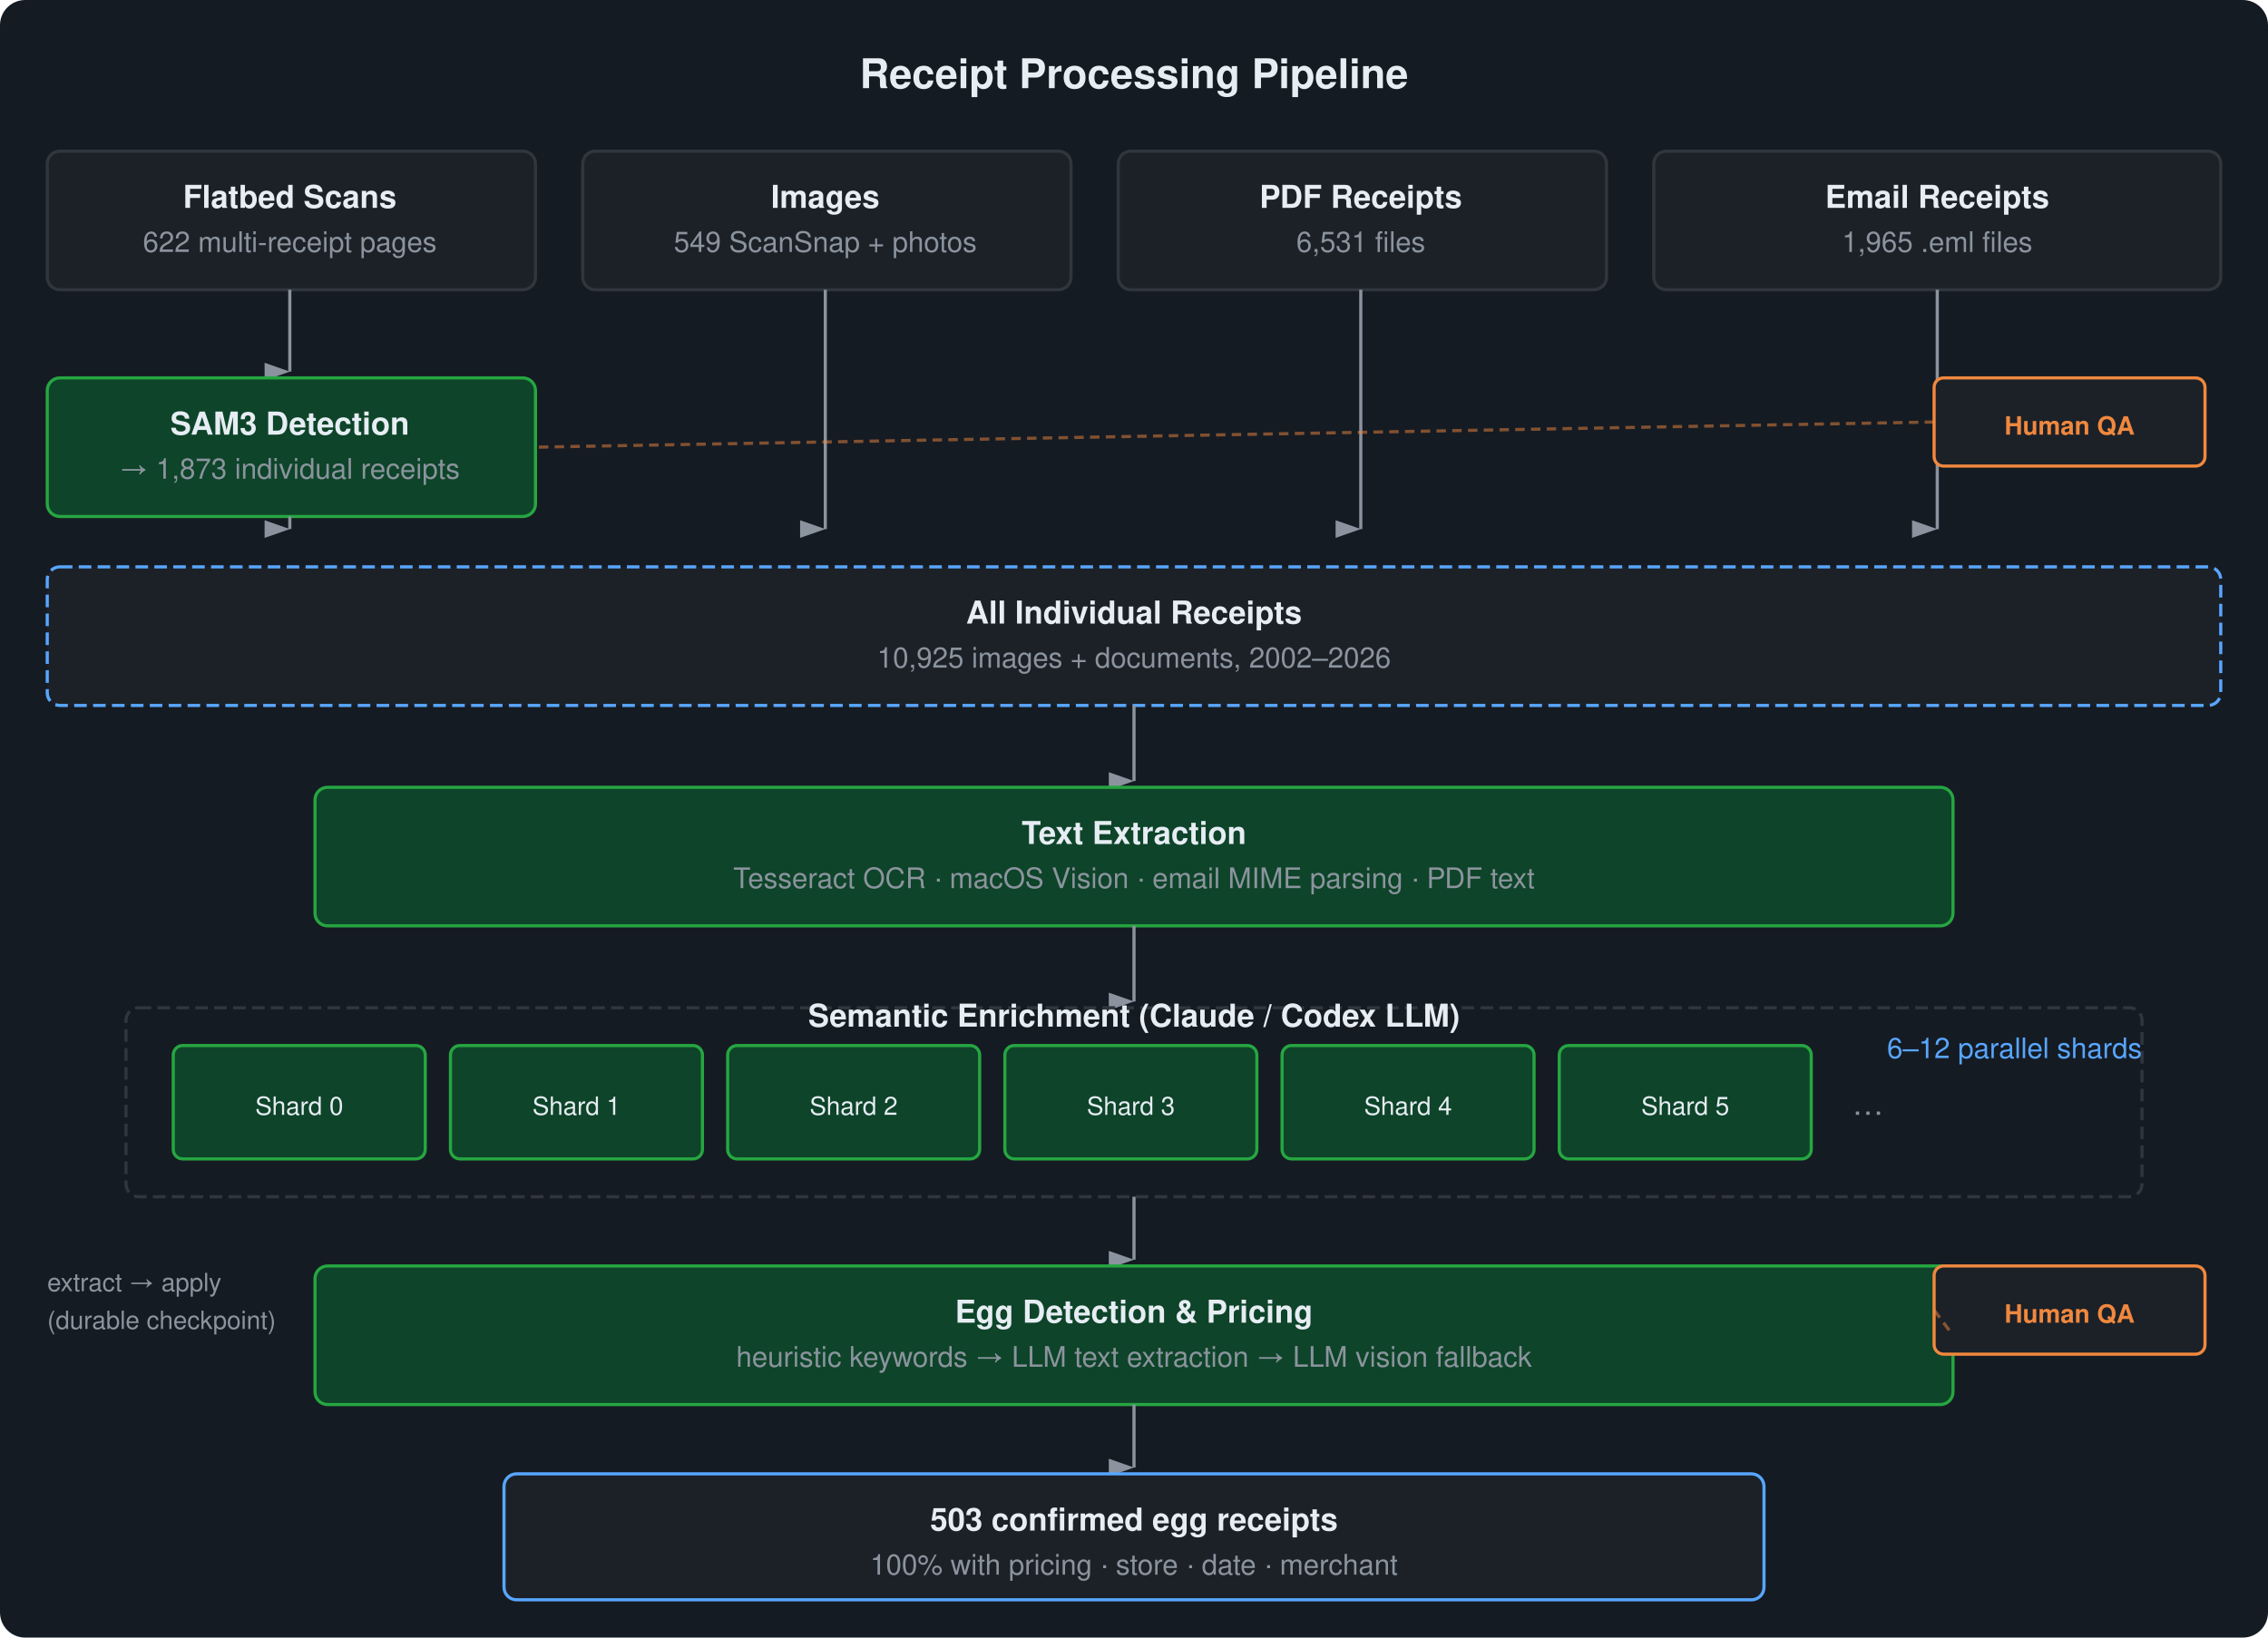
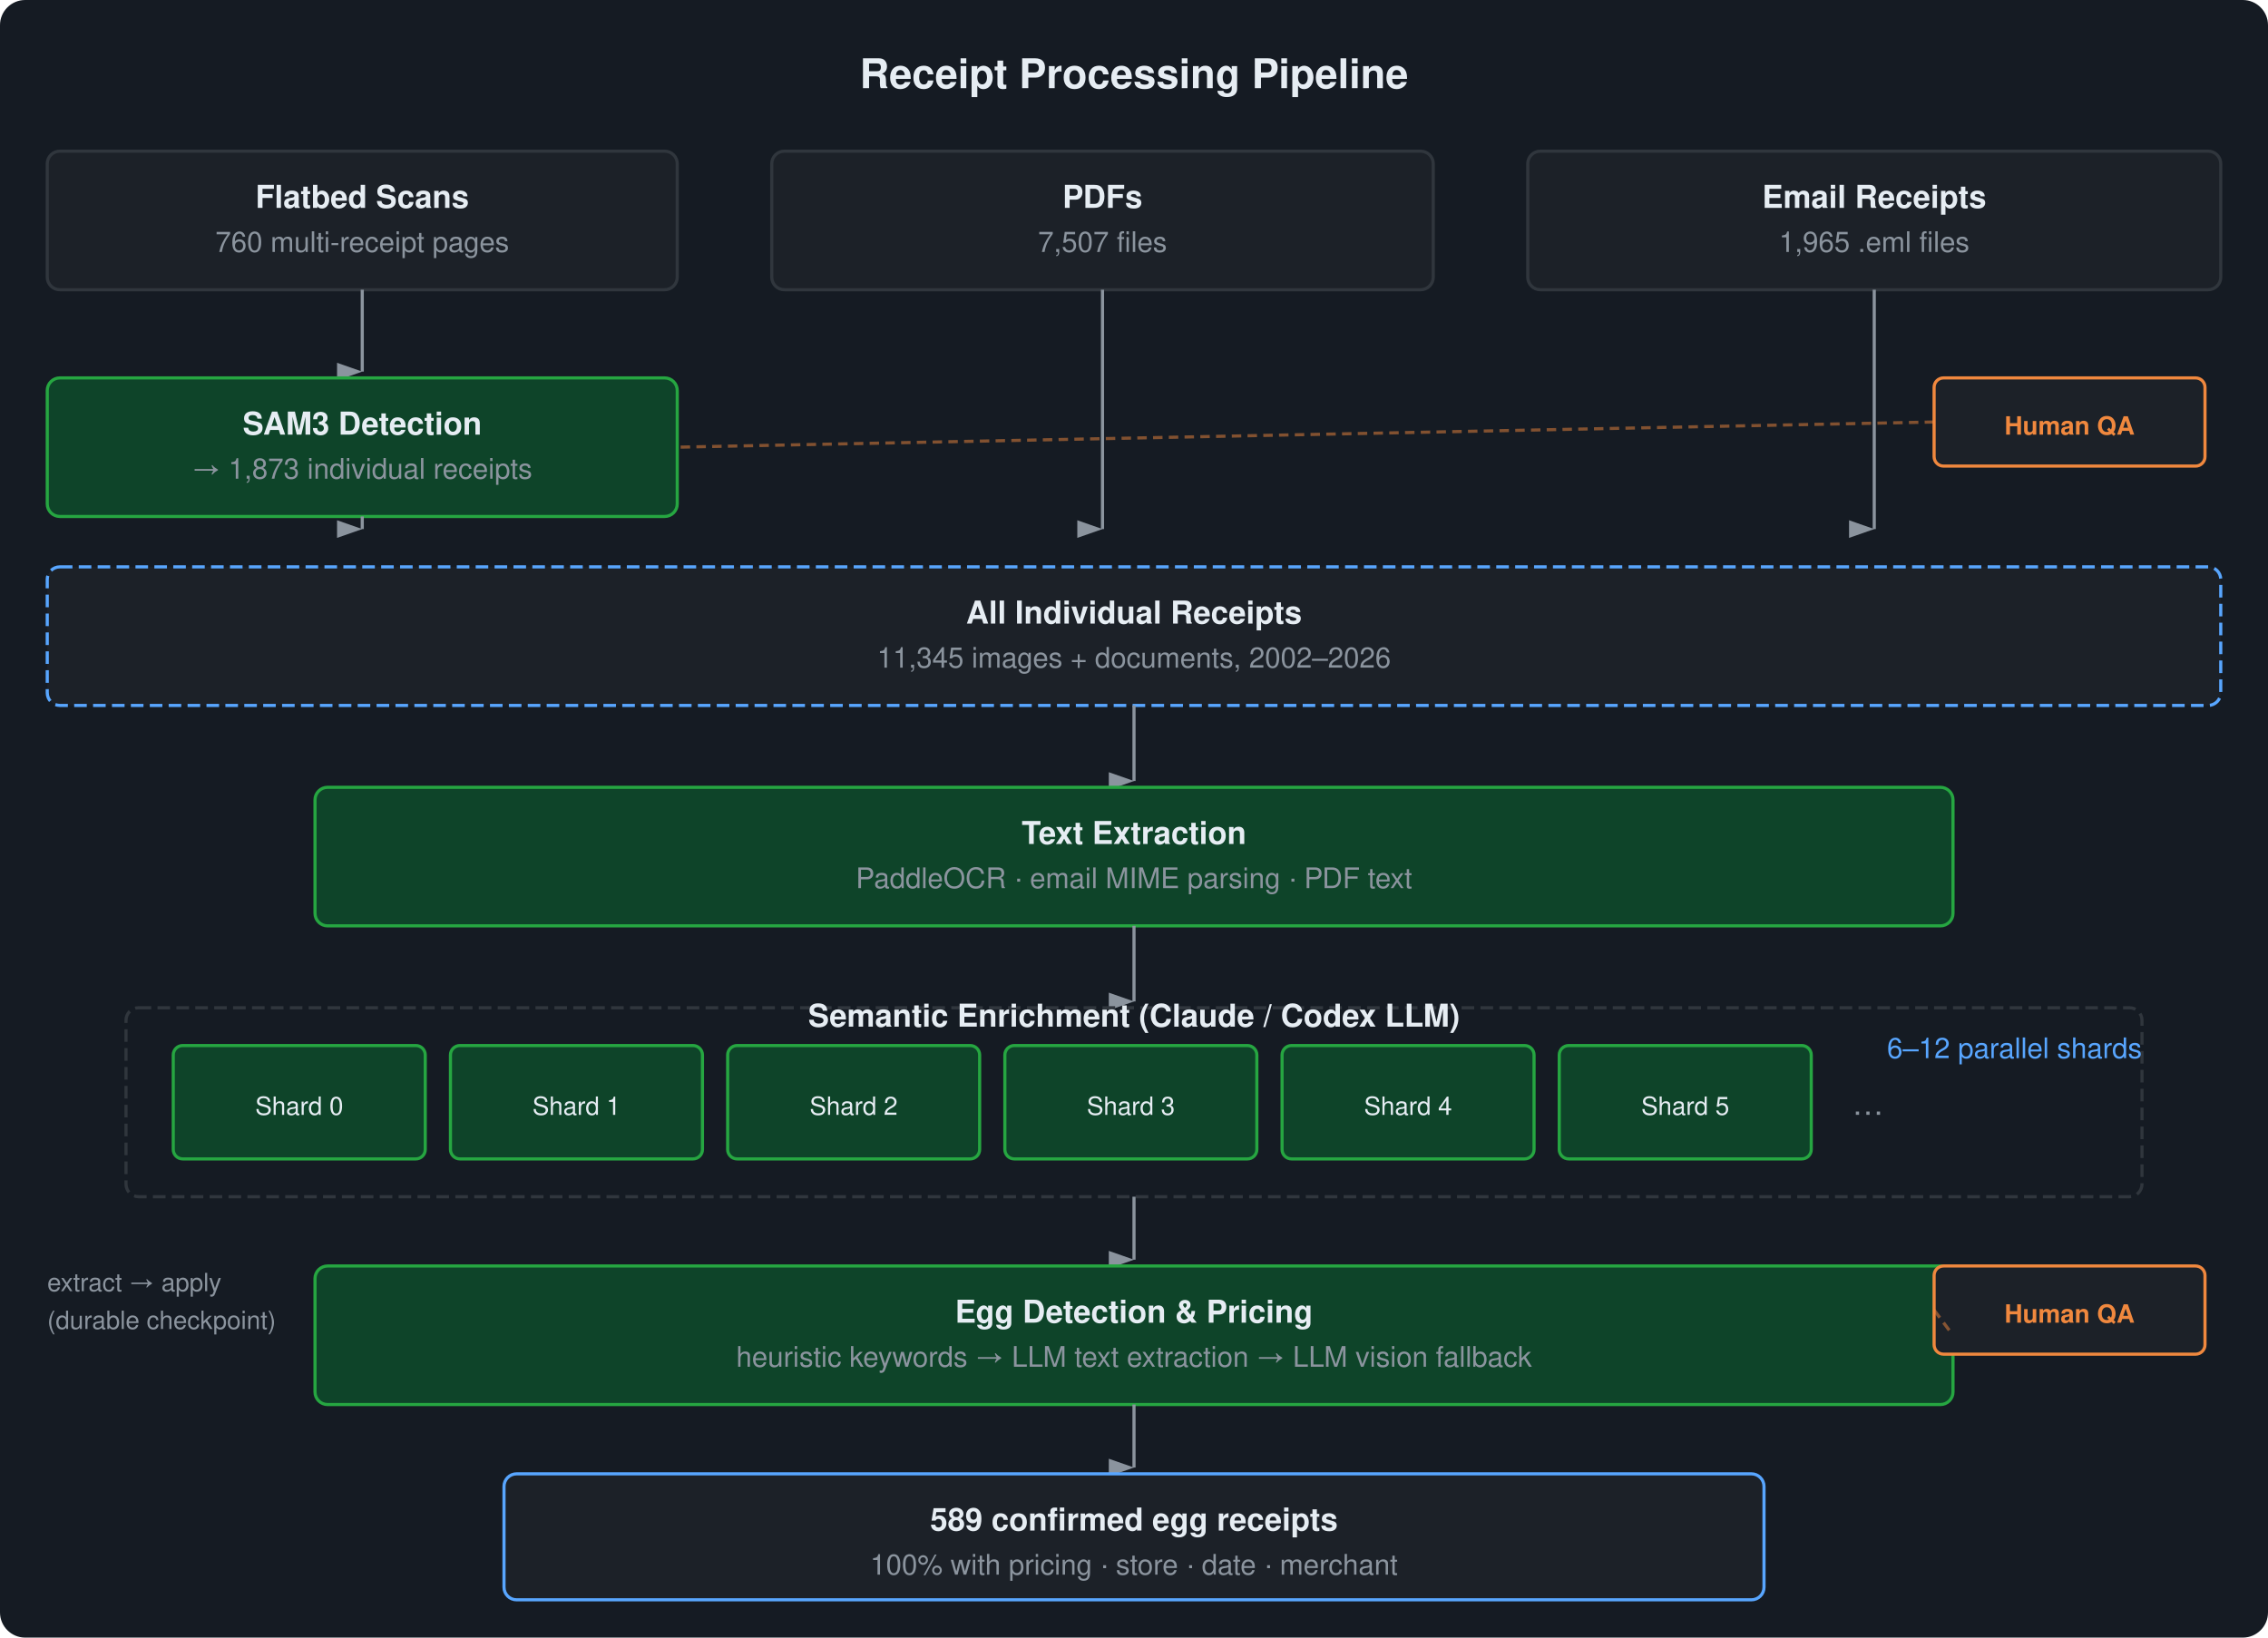
<svg xmlns="http://www.w3.org/2000/svg" viewBox="0 0 720 520" style="max-width:100%;height:auto;font-family:-apple-system,BlinkMacSystemFont,'Segoe UI',Helvetica,Arial,sans-serif">
  <defs>
    <marker id="arrow" viewBox="0 0 10 7" refX="10" refY="3.5" markerWidth="8" markerHeight="6" orient="auto-start-auto">
      <path d="M 0 0 L 10 3.5 L 0 7 z" fill="#8b949e" />
    </marker>
  </defs>
  <rect width="720" height="520" rx="8" fill="#151b23" />
  <text x="360" y="28" text-anchor="middle" fill="#e6edf3" font-size="13" font-weight="600">Receipt Processing Pipeline</text>
-   <rect x="15" y="48" width="155" height="44" rx="4" fill="#1c2128" stroke="#30363d" />
-   <text x="92" y="66" text-anchor="middle" fill="#e6edf3" font-size="10" font-weight="600">Flatbed Scans</text>
-   <text x="92" y="80" text-anchor="middle" fill="#8b949e" font-size="9">622 multi-receipt pages</text>
-   <rect x="185" y="48" width="155" height="44" rx="4" fill="#1c2128" stroke="#30363d" />
-   <text x="262" y="66" text-anchor="middle" fill="#e6edf3" font-size="10" font-weight="600">Images</text>
-   <text x="262" y="80" text-anchor="middle" fill="#8b949e" font-size="9">549 ScanSnap + photos</text>
-   <rect x="355" y="48" width="155" height="44" rx="4" fill="#1c2128" stroke="#30363d" />
-   <text x="432" y="66" text-anchor="middle" fill="#e6edf3" font-size="10" font-weight="600">PDF Receipts</text>
-   <text x="432" y="80" text-anchor="middle" fill="#8b949e" font-size="9">6,531 files</text>
-   <rect x="525" y="48" width="180" height="44" rx="4" fill="#1c2128" stroke="#30363d" />
-   <text x="615" y="66" text-anchor="middle" fill="#e6edf3" font-size="10" font-weight="600">Email Receipts</text>
-   <text x="615" y="80" text-anchor="middle" fill="#8b949e" font-size="9">1,965 .eml files</text>
-   <line x1="92" y1="92" x2="92" y2="118" stroke="#8b949e" marker-end="url(#arrow)" />
-   <line x1="262" y1="92" x2="262" y2="168" stroke="#8b949e" marker-end="url(#arrow)" />
-   <line x1="432" y1="92" x2="432" y2="168" stroke="#8b949e" marker-end="url(#arrow)" />
-   <line x1="615" y1="92" x2="615" y2="168" stroke="#8b949e" marker-end="url(#arrow)" />
-   <rect x="15" y="120" width="155" height="44" rx="4" fill="#0e4429" stroke="#26a641" />
-   <text x="92" y="138" text-anchor="middle" fill="#e6edf3" font-size="10" font-weight="600">SAM3 Detection</text>
-   <text x="92" y="152" text-anchor="middle" fill="#8b949e" font-size="9">→ 1,873 individual receipts</text>
-   <line x1="92" y1="164" x2="92" y2="168" stroke="#8b949e" marker-end="url(#arrow)" />
+   <rect x="15" y="48" width="200" height="44" rx="4" fill="#1c2128" stroke="#30363d" />
+   <text x="115" y="66" text-anchor="middle" fill="#e6edf3" font-size="10" font-weight="600">Flatbed Scans</text>
+   <text x="115" y="80" text-anchor="middle" fill="#8b949e" font-size="9">760 multi-receipt pages</text>
+   <rect x="245" y="48" width="210" height="44" rx="4" fill="#1c2128" stroke="#30363d" />
+   <text x="350" y="66" text-anchor="middle" fill="#e6edf3" font-size="10" font-weight="600">PDFs</text>
+   <text x="350" y="80" text-anchor="middle" fill="#8b949e" font-size="9">7,507 files</text>
+   <rect x="485" y="48" width="220" height="44" rx="4" fill="#1c2128" stroke="#30363d" />
+   <text x="595" y="66" text-anchor="middle" fill="#e6edf3" font-size="10" font-weight="600">Email Receipts</text>
+   <text x="595" y="80" text-anchor="middle" fill="#8b949e" font-size="9">1,965 .eml files</text>
+   <line x1="115" y1="92" x2="115" y2="118" stroke="#8b949e" marker-end="url(#arrow)" />
+   <line x1="350" y1="92" x2="350" y2="168" stroke="#8b949e" marker-end="url(#arrow)" />
+   <line x1="595" y1="92" x2="595" y2="168" stroke="#8b949e" marker-end="url(#arrow)" />
+   <rect x="15" y="120" width="200" height="44" rx="4" fill="#0e4429" stroke="#26a641" />
+   <text x="115" y="138" text-anchor="middle" fill="#e6edf3" font-size="10" font-weight="600">SAM3 Detection</text>
+   <text x="115" y="152" text-anchor="middle" fill="#8b949e" font-size="9">→ 1,873 individual receipts</text>
+   <line x1="115" y1="164" x2="115" y2="168" stroke="#8b949e" marker-end="url(#arrow)" />
  <rect x="15" y="180" width="690" height="44" rx="4" fill="#1c2128" stroke="#58a6ff" stroke-dasharray="4,2" />
  <text x="360" y="198" text-anchor="middle" fill="#e6edf3" font-size="10" font-weight="600">All Individual Receipts</text>
-   <text x="360" y="212" text-anchor="middle" fill="#8b949e" font-size="9">10,925 images + documents, 2002–2026</text>
+   <text x="360" y="212" text-anchor="middle" fill="#8b949e" font-size="9">11,345 images + documents, 2002–2026</text>
  <line x1="360" y1="224" x2="360" y2="248" stroke="#8b949e" marker-end="url(#arrow)" />
  <rect x="100" y="250" width="520" height="44" rx="4" fill="#0e4429" stroke="#26a641" />
  <text x="360" y="268" text-anchor="middle" fill="#e6edf3" font-size="10" font-weight="600">Text Extraction</text>
-   <text x="360" y="282" text-anchor="middle" fill="#8b949e" font-size="9">Tesseract OCR · macOS Vision · email MIME parsing · PDF text</text>
+   <text x="360" y="282" text-anchor="middle" fill="#8b949e" font-size="9">PaddleOCR · email MIME parsing · PDF text</text>
  <line x1="360" y1="294" x2="360" y2="318" stroke="#8b949e" marker-end="url(#arrow)" />
  <rect x="40" y="320" width="640" height="60" rx="4" fill="none" stroke="#30363d" stroke-dasharray="4,2" />
  <text x="680" y="336" text-anchor="end" fill="#58a6ff" font-size="9">6–12 parallel shards</text>
  <rect x="55" y="332" width="80" height="36" rx="3" fill="#0e4429" stroke="#26a641" />
  <text x="95" y="354" text-anchor="middle" fill="#e6edf3" font-size="8">Shard 0</text>
  <rect x="143" y="332" width="80" height="36" rx="3" fill="#0e4429" stroke="#26a641" />
  <text x="183" y="354" text-anchor="middle" fill="#e6edf3" font-size="8">Shard 1</text>
  <rect x="231" y="332" width="80" height="36" rx="3" fill="#0e4429" stroke="#26a641" />
  <text x="271" y="354" text-anchor="middle" fill="#e6edf3" font-size="8">Shard 2</text>
  <rect x="319" y="332" width="80" height="36" rx="3" fill="#0e4429" stroke="#26a641" />
  <text x="359" y="354" text-anchor="middle" fill="#e6edf3" font-size="8">Shard 3</text>
  <rect x="407" y="332" width="80" height="36" rx="3" fill="#0e4429" stroke="#26a641" />
  <text x="447" y="354" text-anchor="middle" fill="#e6edf3" font-size="8">Shard 4</text>
  <rect x="495" y="332" width="80" height="36" rx="3" fill="#0e4429" stroke="#26a641" />
  <text x="535" y="354" text-anchor="middle" fill="#e6edf3" font-size="8">Shard 5</text>
  <text x="593" y="354" text-anchor="middle" fill="#8b949e" font-size="10">…</text>
  <text x="360" y="326" text-anchor="middle" fill="#e6edf3" font-size="10" font-weight="600">Semantic Enrichment (Claude / Codex LLM)</text>
  <line x1="360" y1="380" x2="360" y2="400" stroke="#8b949e" marker-end="url(#arrow)" />
  <rect x="100" y="402" width="520" height="44" rx="4" fill="#0e4429" stroke="#26a641" />
  <text x="360" y="420" text-anchor="middle" fill="#e6edf3" font-size="10" font-weight="600">Egg Detection &amp; Pricing</text>
  <text x="360" y="434" text-anchor="middle" fill="#8b949e" font-size="9">heuristic keywords → LLM text extraction → LLM vision fallback</text>
  <line x1="360" y1="446" x2="360" y2="466" stroke="#8b949e" marker-end="url(#arrow)" />
  <rect x="160" y="468" width="400" height="40" rx="4" fill="#1c2128" stroke="#58a6ff" />
-   <text x="360" y="486" text-anchor="middle" fill="#e6edf3" font-size="10" font-weight="600">503 confirmed egg receipts</text>
+   <text x="360" y="486" text-anchor="middle" fill="#e6edf3" font-size="10" font-weight="600">589 confirmed egg receipts</text>
  <text x="360" y="500" text-anchor="middle" fill="#8b949e" font-size="9">100% with pricing · store · date · merchant</text>
  <rect x="614" y="120" width="86" height="28" rx="3" fill="#1c2128" stroke="#f0883e" />
  <text x="657" y="138" text-anchor="middle" fill="#f0883e" font-size="8" font-weight="600">Human QA</text>
-   <line x1="614" y1="134" x2="170" y2="142" stroke="#f0883e" stroke-dasharray="3,2" opacity="0.5" />
+   <line x1="614" y1="134" x2="215" y2="142" stroke="#f0883e" stroke-dasharray="3,2" opacity="0.5" />
  <rect x="614" y="402" width="86" height="28" rx="3" fill="#1c2128" stroke="#f0883e" />
  <text x="657" y="420" text-anchor="middle" fill="#f0883e" font-size="8" font-weight="600">Human QA</text>
  <line x1="614" y1="416" x2="620" y2="424" stroke="#f0883e" stroke-dasharray="3,2" opacity="0.5" />
  <text x="15" y="410" fill="#8b949e" font-size="8">extract → apply</text>
  <text x="15" y="422" fill="#8b949e" font-size="8">(durable checkpoint)</text>
</svg>
